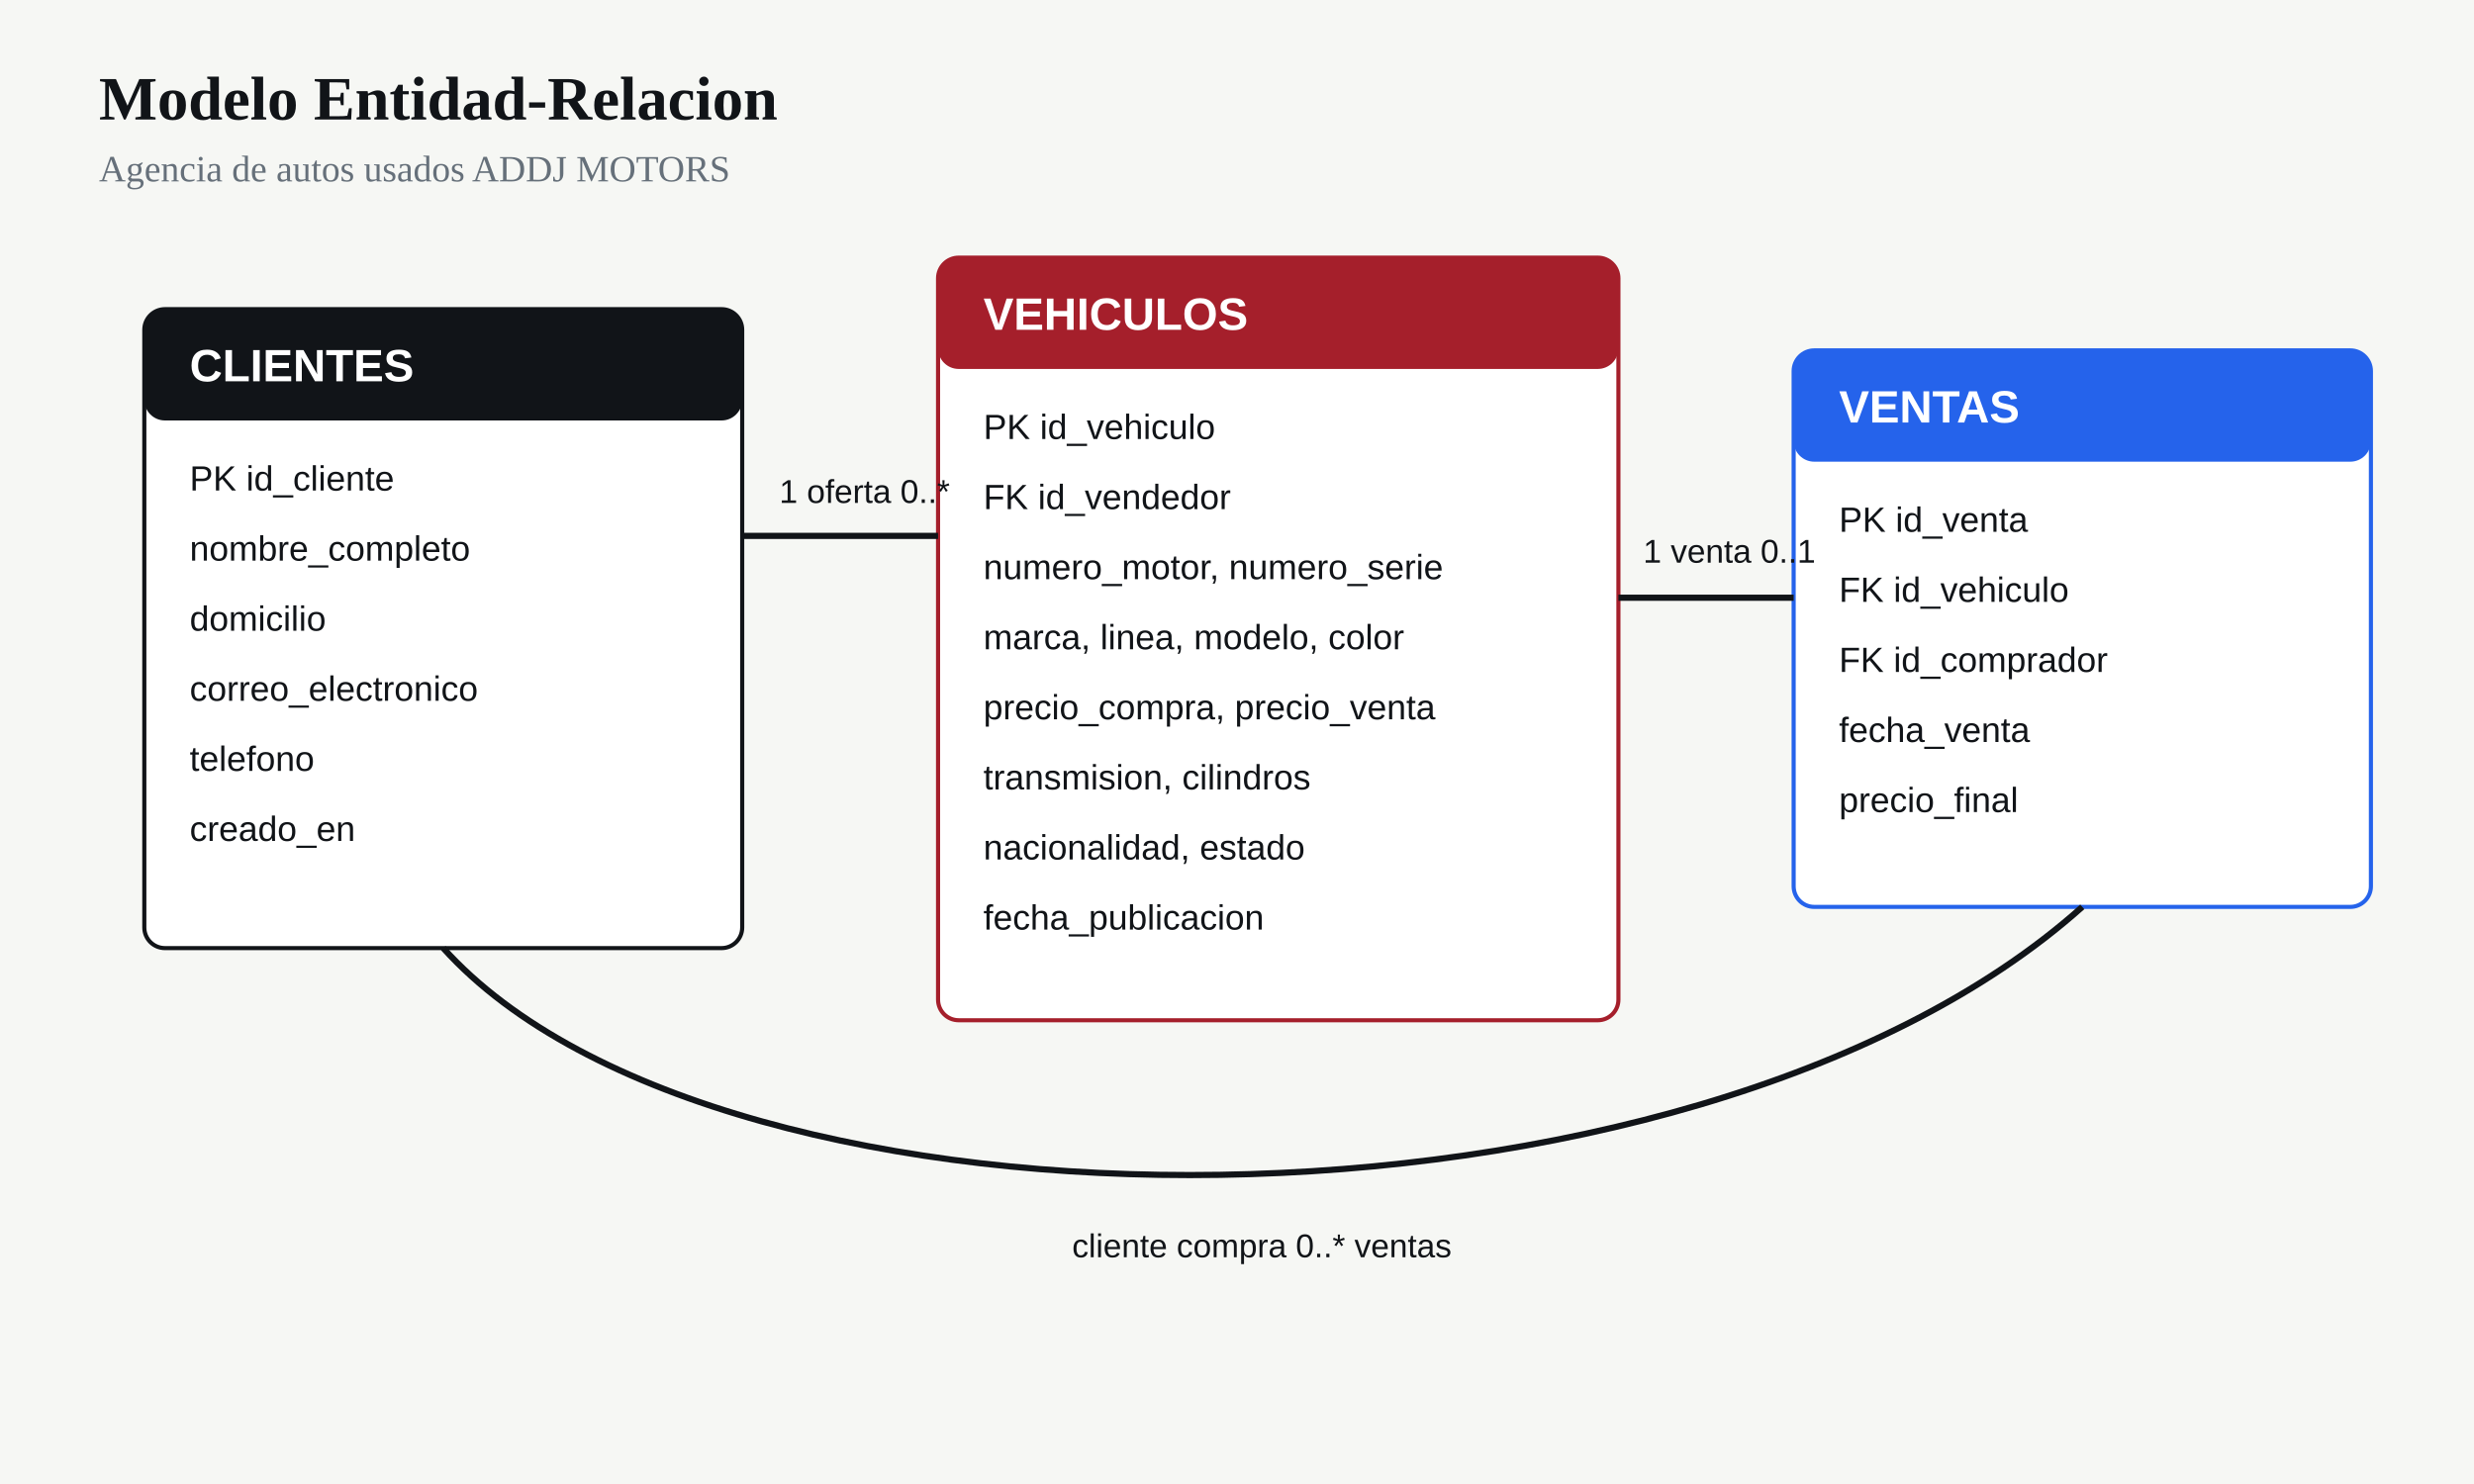
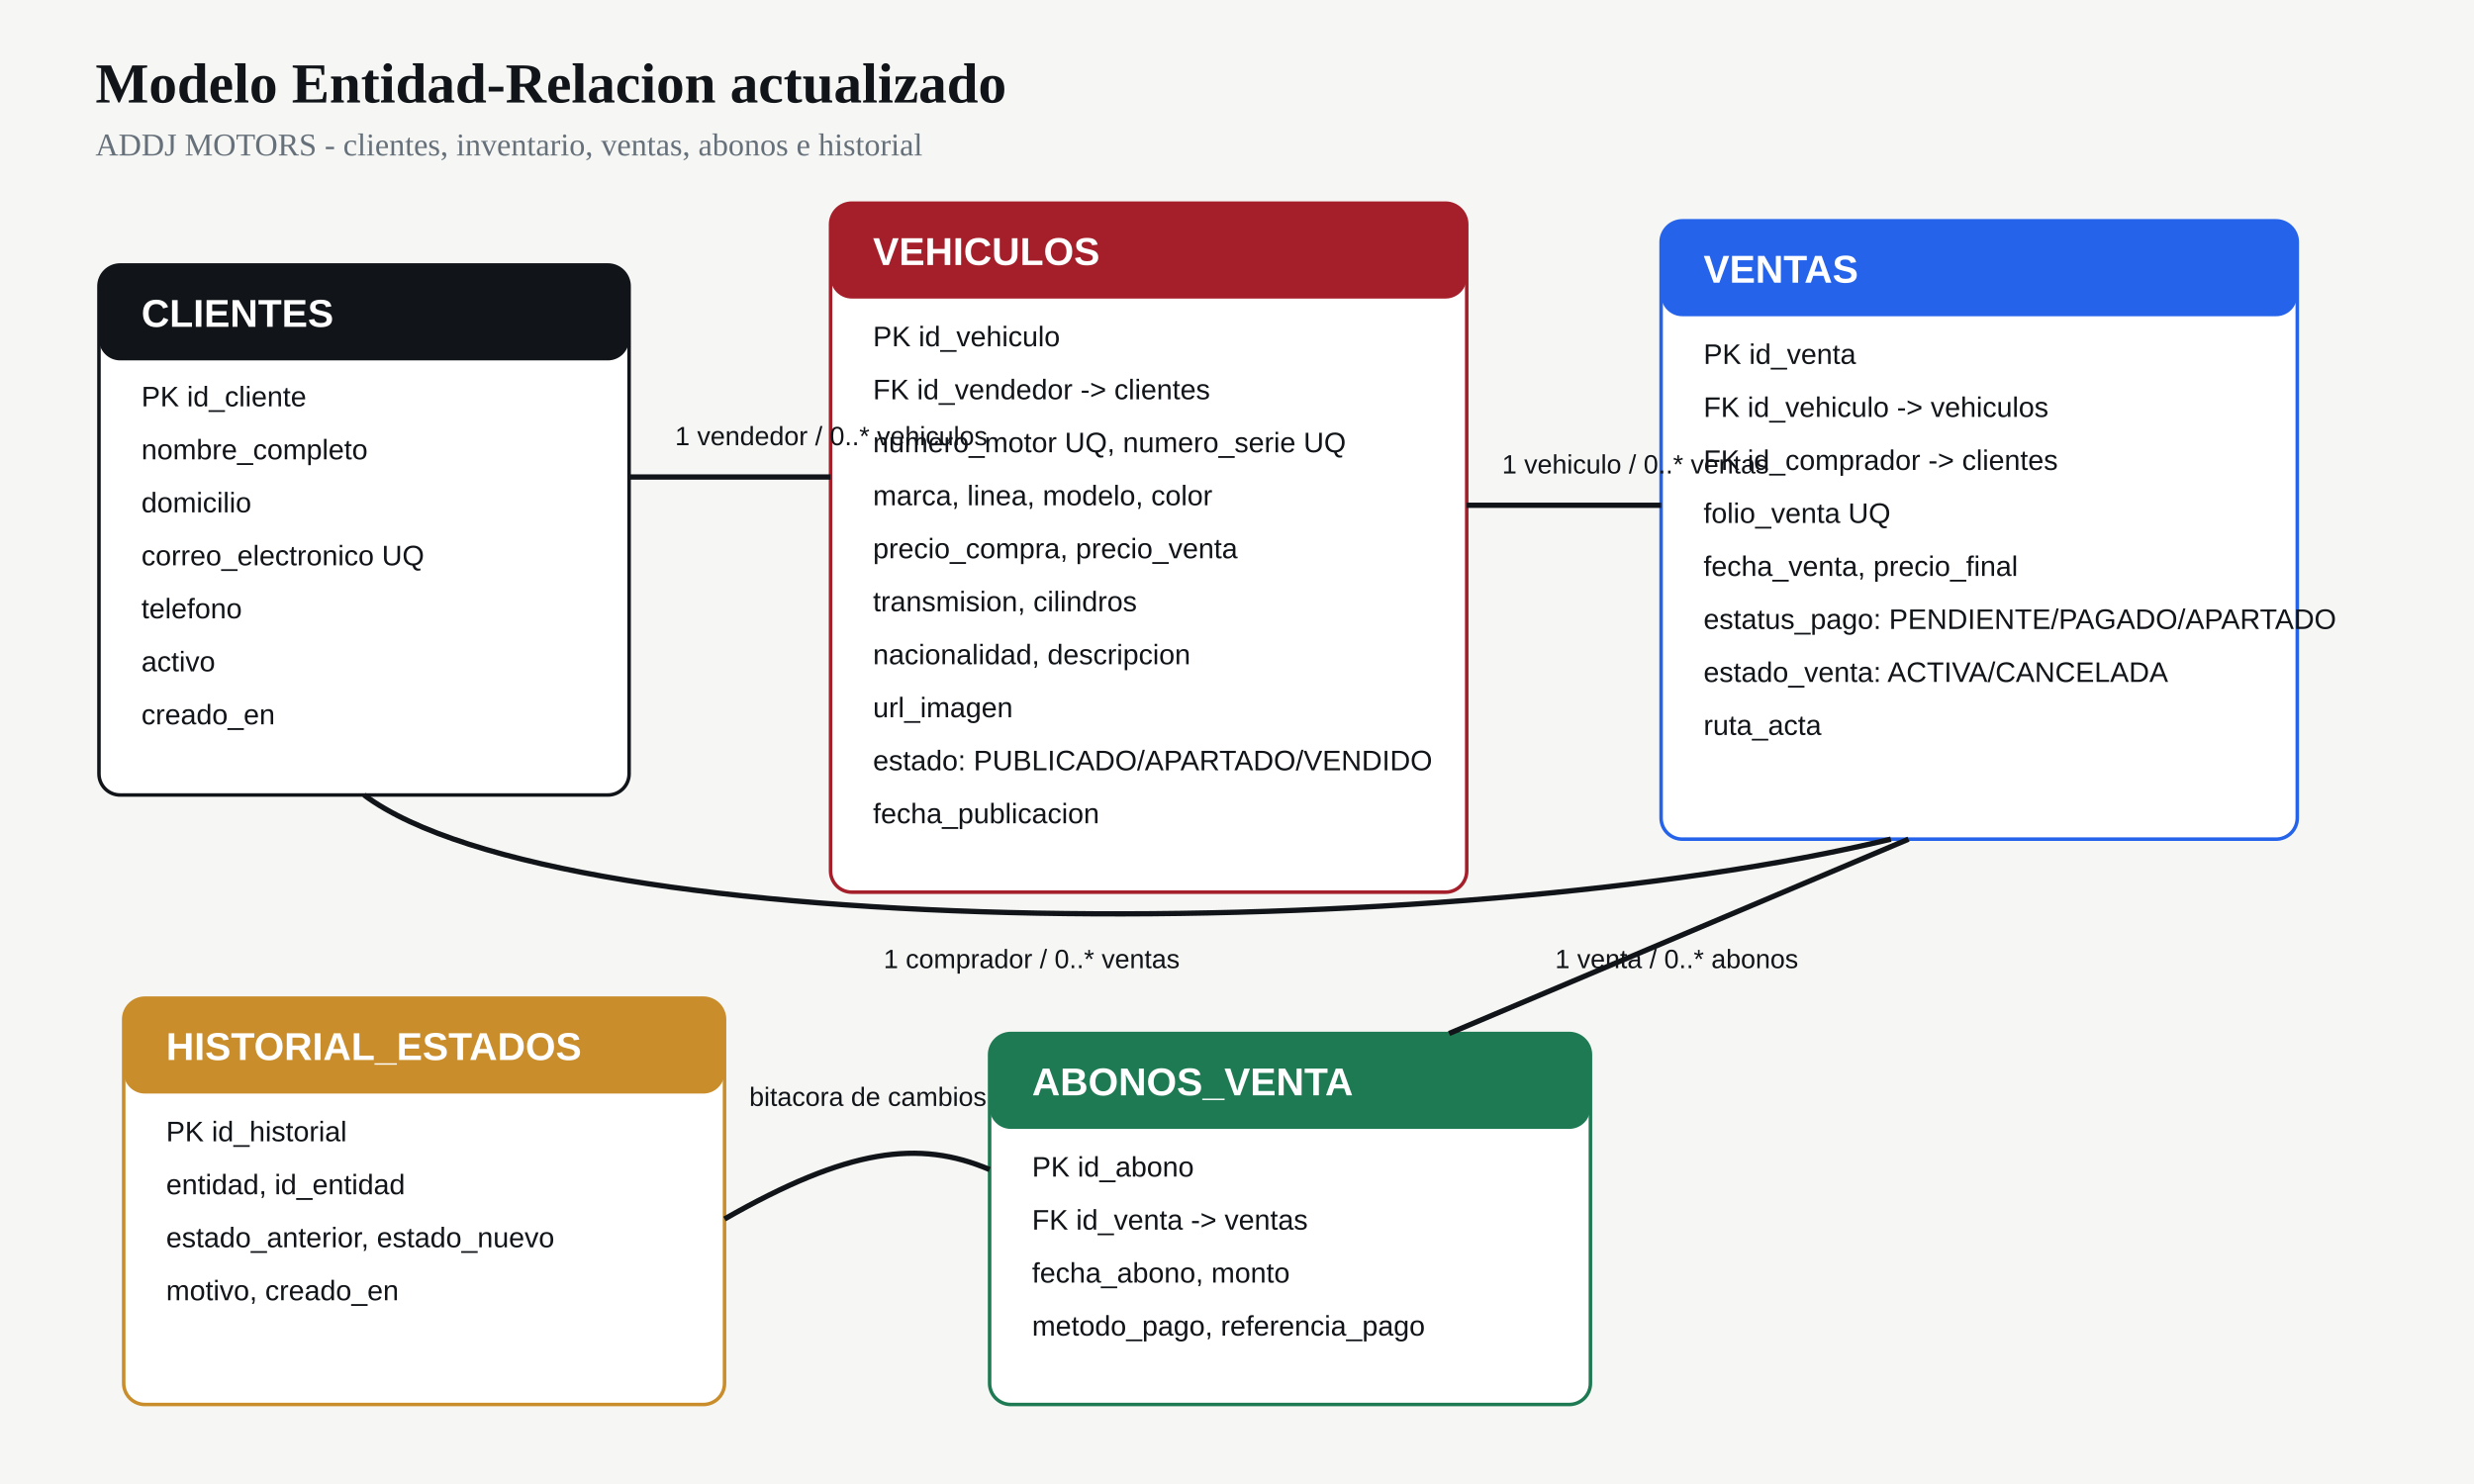
- <svg xmlns="http://www.w3.org/2000/svg" width="1200" height="720" viewBox="0 0 1200 720">
-   <rect width="1200" height="720" fill="#f6f7f4" />
-   <text x="48" y="58" font-size="30" font-weight="800" fill="#111418">Modelo Entidad-Relacion</text>
-   <text x="48" y="88" font-size="18" fill="#66707a">Agencia de autos usados ADDJ MOTORS</text>
+ <svg xmlns="http://www.w3.org/2000/svg" width="1400" height="840" viewBox="0 0 1400 840">
+   <rect width="1400" height="840" fill="#f6f7f4" />
+   <text x="54" y="58" font-size="32" font-weight="900" fill="#111418">Modelo Entidad-Relacion actualizado</text>
+   <text x="54" y="88" font-size="18" fill="#66707a">ADDJ MOTORS - clientes, inventario, ventas, abonos e historial</text>
  <g font-family="Arial">
-     <rect x="70" y="150" width="290" height="310" rx="10" fill="#ffffff" stroke="#111418" stroke-width="2" />
-     <rect x="70" y="150" width="290" height="54" rx="10" fill="#111418" />
-     <text x="92" y="185" font-size="22" font-weight="800" fill="#ffffff">CLIENTES</text>
-     <text x="92" y="238" font-size="17" fill="#111418">PK id_cliente</text>
-     <text x="92" y="272" font-size="17" fill="#111418">nombre_completo</text>
-     <text x="92" y="306" font-size="17" fill="#111418">domicilio</text>
-     <text x="92" y="340" font-size="17" fill="#111418">correo_electronico</text>
-     <text x="92" y="374" font-size="17" fill="#111418">telefono</text>
-     <text x="92" y="408" font-size="17" fill="#111418">creado_en</text>
-     <rect x="455" y="125" width="330" height="370" rx="10" fill="#ffffff" stroke="#a51f2b" stroke-width="2" />
-     <rect x="455" y="125" width="330" height="54" rx="10" fill="#a51f2b" />
-     <text x="477" y="160" font-size="22" font-weight="800" fill="#ffffff">VEHICULOS</text>
-     <text x="477" y="213" font-size="17" fill="#111418">PK id_vehiculo</text>
-     <text x="477" y="247" font-size="17" fill="#111418">FK id_vendedor</text>
-     <text x="477" y="281" font-size="17" fill="#111418">numero_motor, numero_serie</text>
-     <text x="477" y="315" font-size="17" fill="#111418">marca, linea, modelo, color</text>
-     <text x="477" y="349" font-size="17" fill="#111418">precio_compra, precio_venta</text>
-     <text x="477" y="383" font-size="17" fill="#111418">transmision, cilindros</text>
-     <text x="477" y="417" font-size="17" fill="#111418">nacionalidad, estado</text>
-     <text x="477" y="451" font-size="17" fill="#111418">fecha_publicacion</text>
-     <rect x="870" y="170" width="280" height="270" rx="10" fill="#ffffff" stroke="#2563eb" stroke-width="2" />
-     <rect x="870" y="170" width="280" height="54" rx="10" fill="#2563eb" />
-     <text x="892" y="205" font-size="22" font-weight="800" fill="#ffffff">VENTAS</text>
-     <text x="892" y="258" font-size="17" fill="#111418">PK id_venta</text>
-     <text x="892" y="292" font-size="17" fill="#111418">FK id_vehiculo</text>
-     <text x="892" y="326" font-size="17" fill="#111418">FK id_comprador</text>
-     <text x="892" y="360" font-size="17" fill="#111418">fecha_venta</text>
-     <text x="892" y="394" font-size="17" fill="#111418">precio_final</text>
-     <line x1="360" y1="260" x2="455" y2="260" stroke="#111418" stroke-width="3" />
-     <text x="378" y="244" font-size="16" fill="#111418">1 oferta 0..*</text>
-     <line x1="785" y1="290" x2="870" y2="290" stroke="#111418" stroke-width="3" />
-     <text x="797" y="273" font-size="16" fill="#111418">1 venta 0..1</text>
-     <path d="M215 460 C350 610 820 610 1010 440" fill="none" stroke="#111418" stroke-width="3" />
-     <text x="520" y="610" font-size="16" fill="#111418">cliente compra 0..* ventas</text>
+     <rect x="56" y="150" width="300" height="300" rx="12" fill="#ffffff" stroke="#111418" stroke-width="2" />
+     <rect x="56" y="150" width="300" height="54" rx="12" fill="#111418" />
+     <text x="80" y="185" font-size="22" font-weight="800" fill="#ffffff">CLIENTES</text>
+     <text x="80" y="230" font-size="16" fill="#111418">PK id_cliente</text>
+     <text x="80" y="260" font-size="16" fill="#111418">nombre_completo</text>
+     <text x="80" y="290" font-size="16" fill="#111418">domicilio</text>
+     <text x="80" y="320" font-size="16" fill="#111418">correo_electronico UQ</text>
+     <text x="80" y="350" font-size="16" fill="#111418">telefono</text>
+     <text x="80" y="380" font-size="16" fill="#111418">activo</text>
+     <text x="80" y="410" font-size="16" fill="#111418">creado_en</text>
+     <rect x="470" y="115" width="360" height="390" rx="12" fill="#ffffff" stroke="#a51f2b" stroke-width="2" />
+     <rect x="470" y="115" width="360" height="54" rx="12" fill="#a51f2b" />
+     <text x="494" y="150" font-size="22" font-weight="800" fill="#ffffff">VEHICULOS</text>
+     <text x="494" y="196" font-size="16" fill="#111418">PK id_vehiculo</text>
+     <text x="494" y="226" font-size="16" fill="#111418">FK id_vendedor -&gt; clientes</text>
+     <text x="494" y="256" font-size="16" fill="#111418">numero_motor UQ, numero_serie UQ</text>
+     <text x="494" y="286" font-size="16" fill="#111418">marca, linea, modelo, color</text>
+     <text x="494" y="316" font-size="16" fill="#111418">precio_compra, precio_venta</text>
+     <text x="494" y="346" font-size="16" fill="#111418">transmision, cilindros</text>
+     <text x="494" y="376" font-size="16" fill="#111418">nacionalidad, descripcion</text>
+     <text x="494" y="406" font-size="16" fill="#111418">url_imagen</text>
+     <text x="494" y="436" font-size="16" fill="#111418">estado: PUBLICADO/APARTADO/VENDIDO</text>
+     <text x="494" y="466" font-size="16" fill="#111418">fecha_publicacion</text>
+     <rect x="940" y="125" width="360" height="350" rx="12" fill="#ffffff" stroke="#2563eb" stroke-width="2" />
+     <rect x="940" y="125" width="360" height="54" rx="12" fill="#2563eb" />
+     <text x="964" y="160" font-size="22" font-weight="800" fill="#ffffff">VENTAS</text>
+     <text x="964" y="206" font-size="16" fill="#111418">PK id_venta</text>
+     <text x="964" y="236" font-size="16" fill="#111418">FK id_vehiculo -&gt; vehiculos</text>
+     <text x="964" y="266" font-size="16" fill="#111418">FK id_comprador -&gt; clientes</text>
+     <text x="964" y="296" font-size="16" fill="#111418">folio_venta UQ</text>
+     <text x="964" y="326" font-size="16" fill="#111418">fecha_venta, precio_final</text>
+     <text x="964" y="356" font-size="16" fill="#111418">estatus_pago: PENDIENTE/PAGADO/APARTADO</text>
+     <text x="964" y="386" font-size="16" fill="#111418">estado_venta: ACTIVA/CANCELADA</text>
+     <text x="964" y="416" font-size="16" fill="#111418">ruta_acta</text>
+     <rect x="560" y="585" width="340" height="210" rx="12" fill="#ffffff" stroke="#1e7a52" stroke-width="2" />
+     <rect x="560" y="585" width="340" height="54" rx="12" fill="#1e7a52" />
+     <text x="584" y="620" font-size="22" font-weight="800" fill="#ffffff">ABONOS_VENTA</text>
+     <text x="584" y="666" font-size="16" fill="#111418">PK id_abono</text>
+     <text x="584" y="696" font-size="16" fill="#111418">FK id_venta -&gt; ventas</text>
+     <text x="584" y="726" font-size="16" fill="#111418">fecha_abono, monto</text>
+     <text x="584" y="756" font-size="16" fill="#111418">metodo_pago, referencia_pago</text>
+     <rect x="70" y="565" width="340" height="230" rx="12" fill="#ffffff" stroke="#c98d2b" stroke-width="2" />
+     <rect x="70" y="565" width="340" height="54" rx="12" fill="#c98d2b" />
+     <text x="94" y="600" font-size="22" font-weight="800" fill="#ffffff">HISTORIAL_ESTADOS</text>
+     <text x="94" y="646" font-size="16" fill="#111418">PK id_historial</text>
+     <text x="94" y="676" font-size="16" fill="#111418">entidad, id_entidad</text>
+     <text x="94" y="706" font-size="16" fill="#111418">estado_anterior, estado_nuevo</text>
+     <text x="94" y="736" font-size="16" fill="#111418">motivo, creado_en</text>
+     <line x1="356" y1="270" x2="470" y2="270" stroke="#111418" stroke-width="3" />
+     <text x="382" y="252" font-size="15" fill="#111418">1 vendedor / 0..* vehiculos</text>
+     <line x1="830" y1="286" x2="940" y2="286" stroke="#111418" stroke-width="3" />
+     <text x="850" y="268" font-size="15" fill="#111418">1 vehiculo / 0..* ventas</text>
+     <path d="M206 450 C320 535 820 535 1070 475" fill="none" stroke="#111418" stroke-width="3" />
+     <text x="500" y="548" font-size="15" fill="#111418">1 comprador / 0..* ventas</text>
+     <line x1="1080" y1="475" x2="820" y2="585" stroke="#111418" stroke-width="3" />
+     <text x="880" y="548" font-size="15" fill="#111418">1 venta / 0..* abonos</text>
+     <path d="M410 690 C480 650 520 645 560 662" fill="none" stroke="#111418" stroke-width="3" />
+     <text x="424" y="626" font-size="15" fill="#111418">bitacora de cambios</text>
  </g>
</svg>
